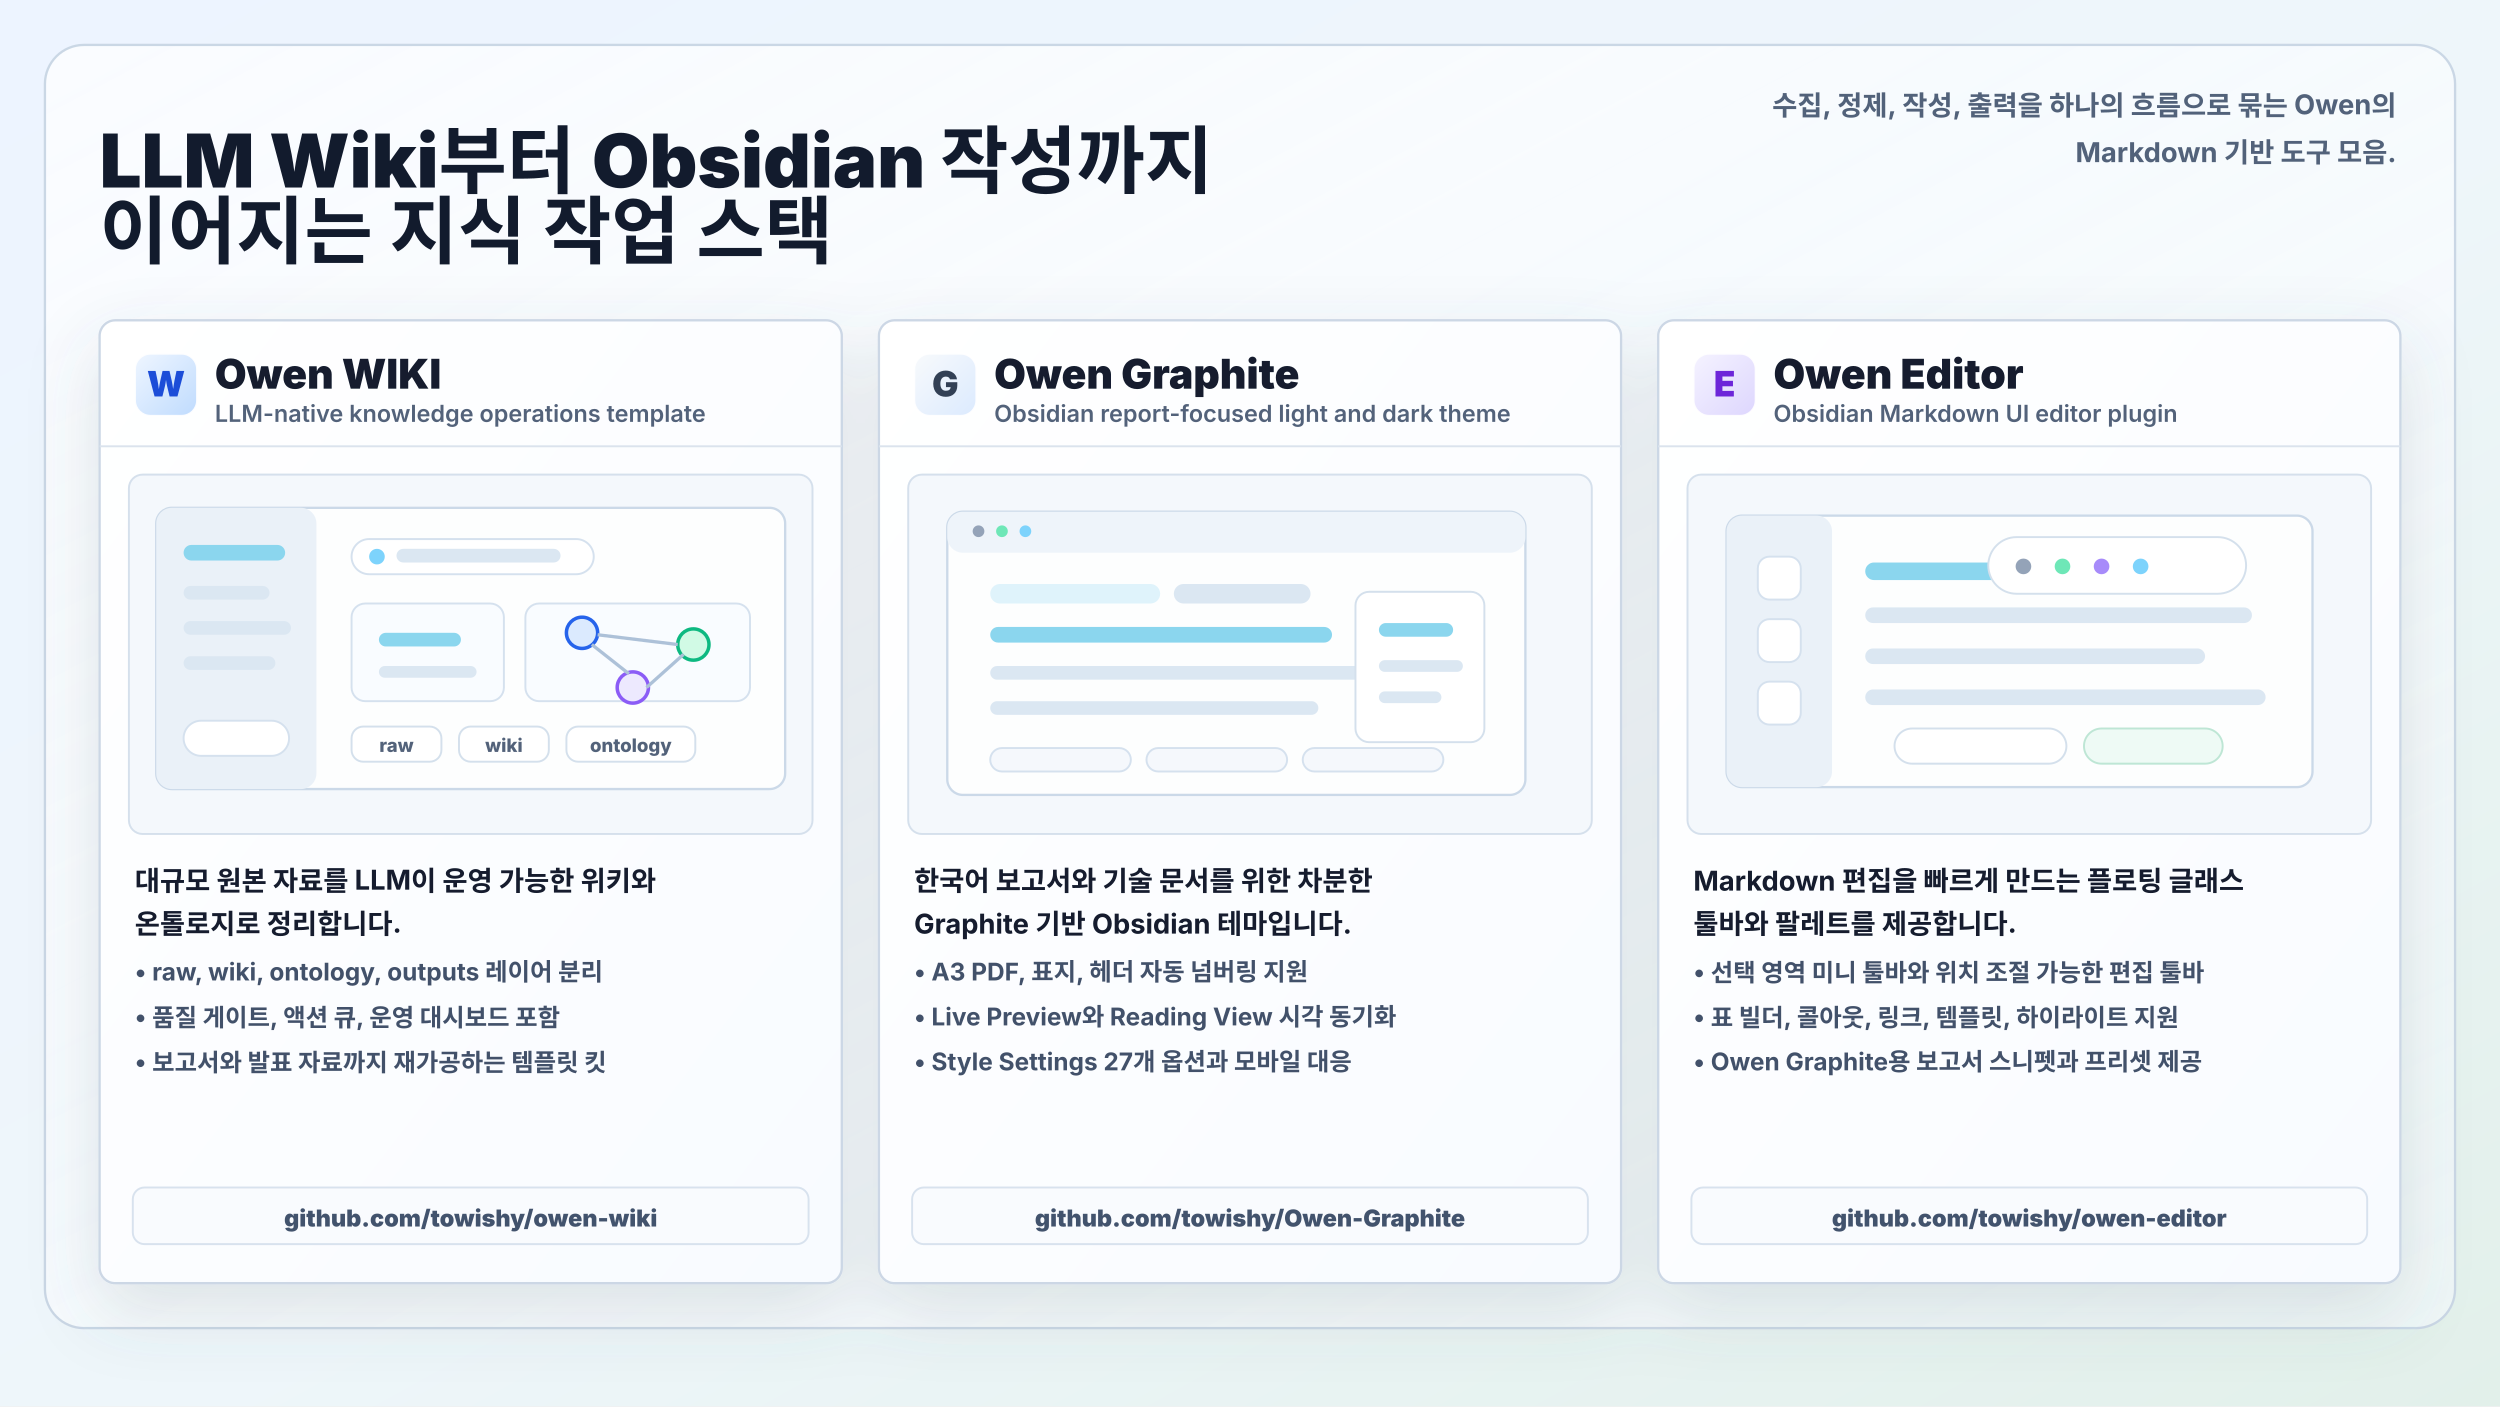
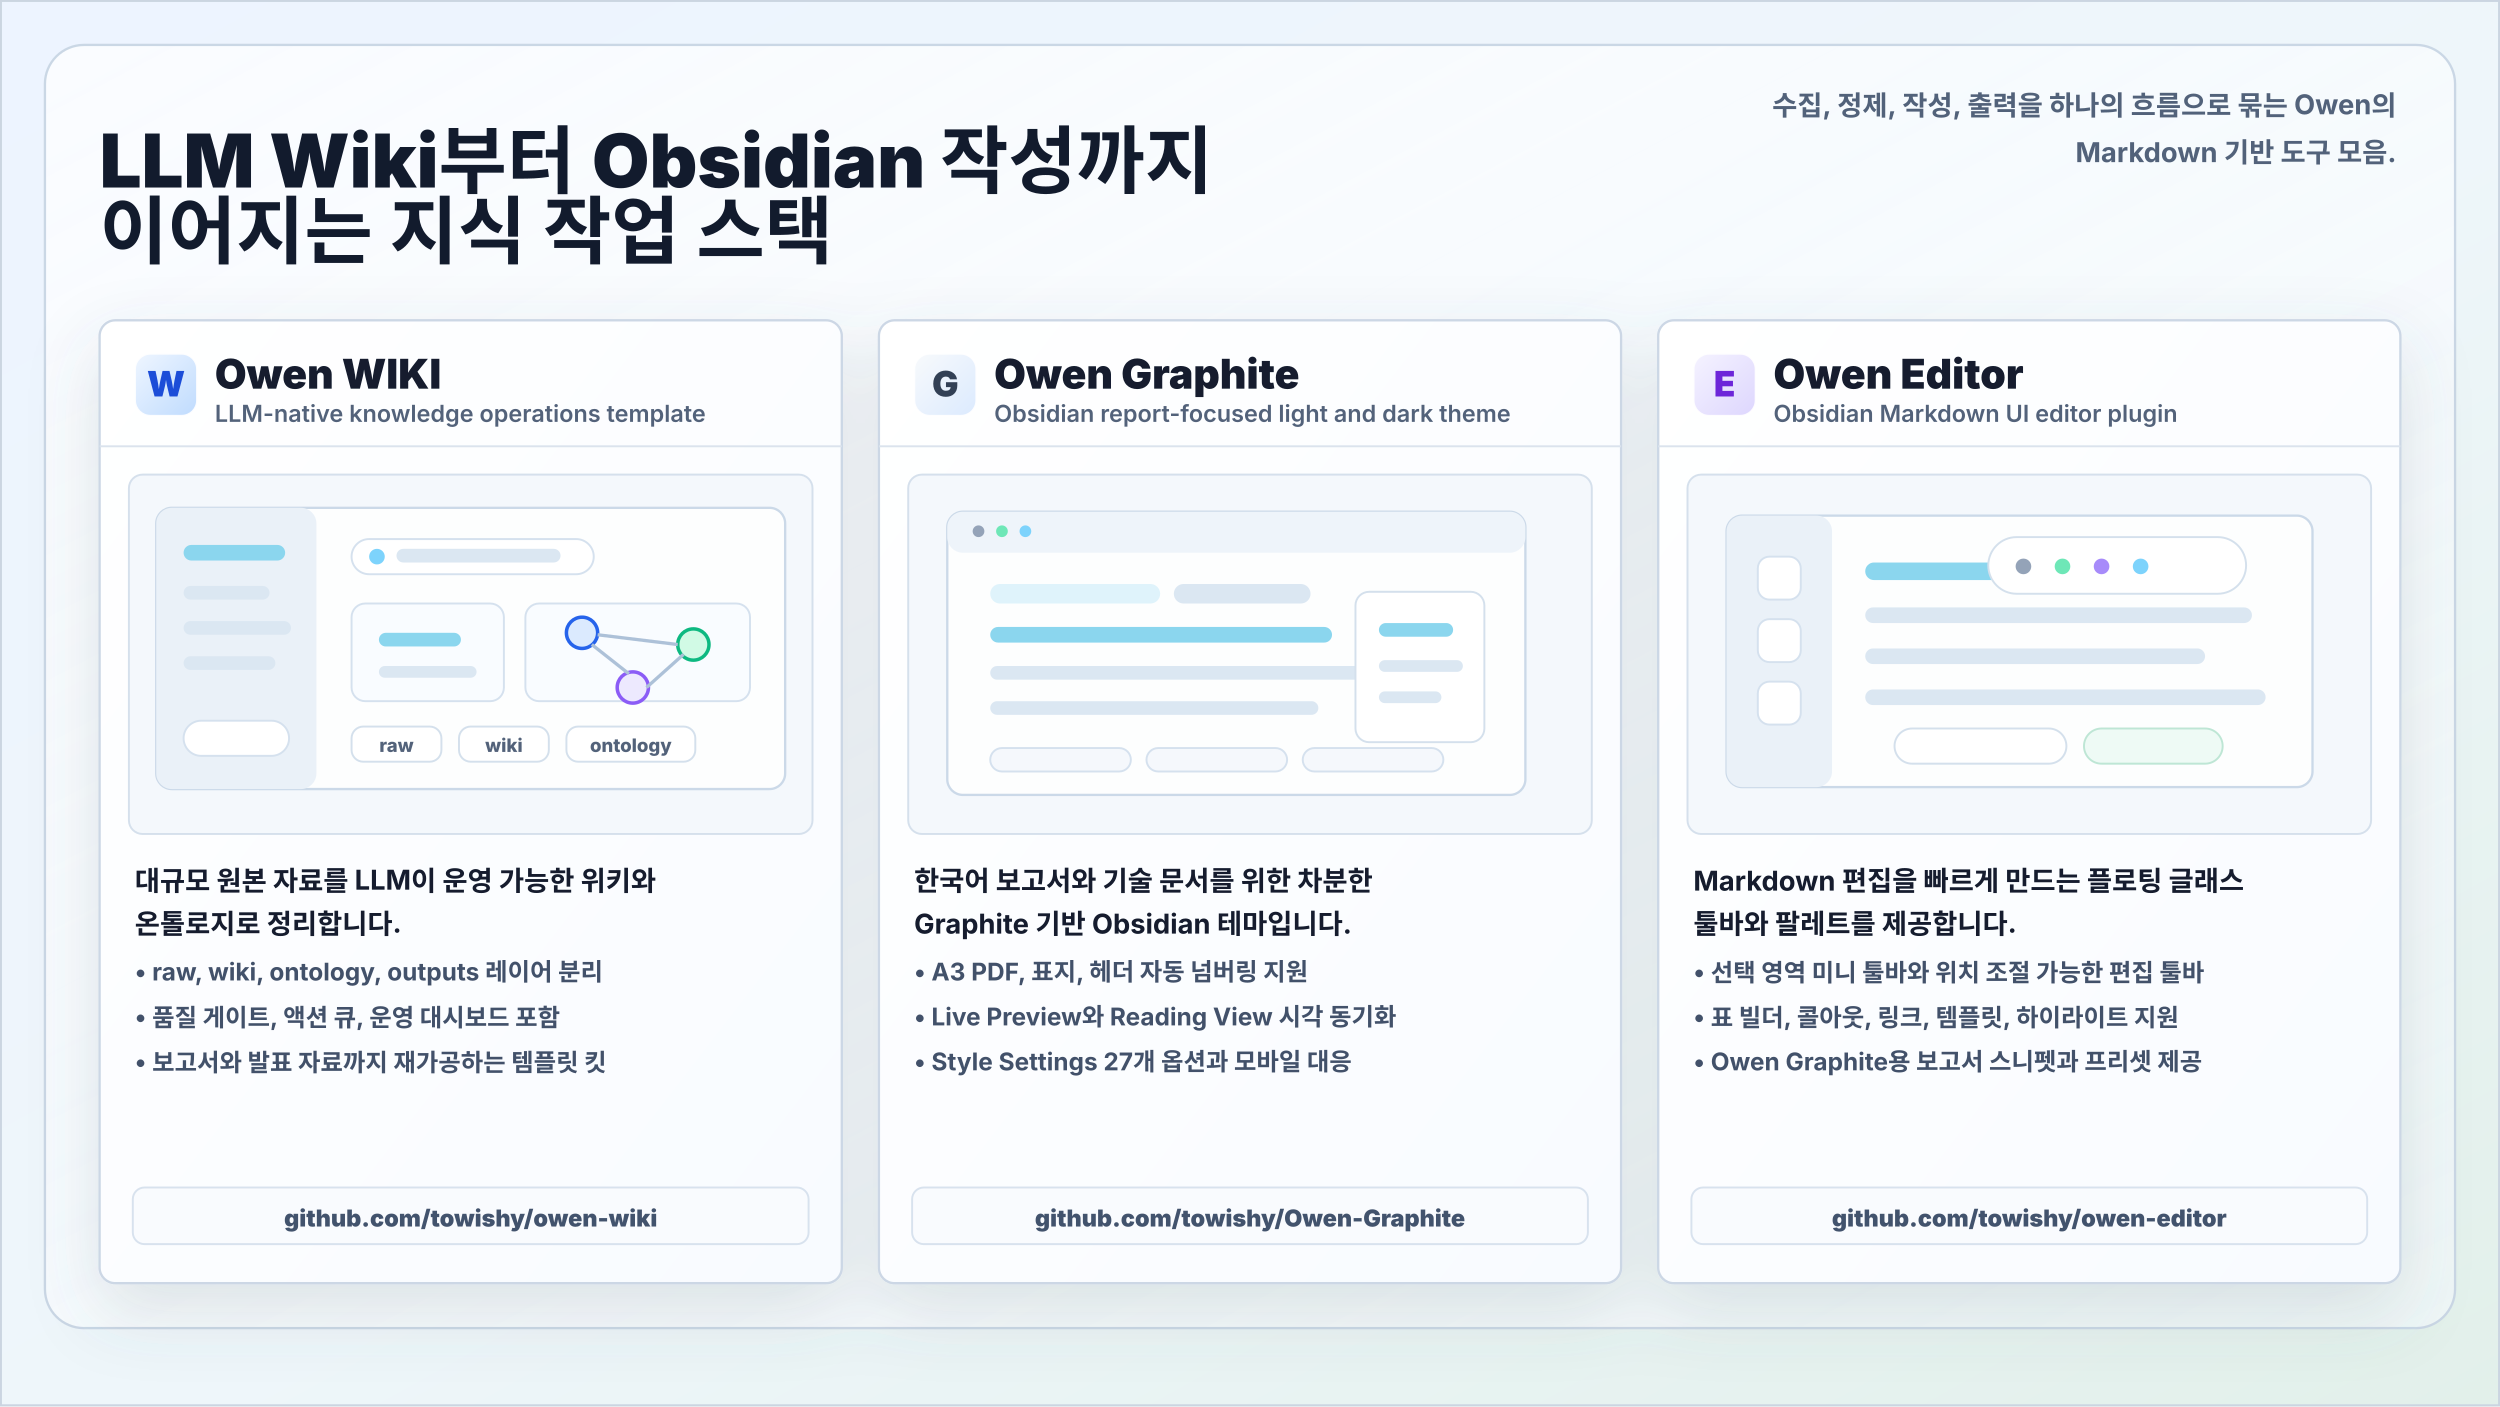
<svg xmlns="http://www.w3.org/2000/svg" width="1280" height="720" viewBox="0 0 1280 720" role="img" aria-labelledby="title desc">
  <defs>
    <linearGradient id="bg" x1="0" y1="0" x2="1" y2="1">
      <stop offset="0" stop-color="#edf4ff" />
      <stop offset="0.54" stop-color="#eef6fa" />
      <stop offset="1" stop-color="#e2f0ea" />
    </linearGradient>
    <linearGradient id="panel" x1="0" y1="0" x2="1" y2="1">
      <stop offset="0" stop-color="#ffffff" stop-opacity="0.74" />
      <stop offset="1" stop-color="#f7fbff" stop-opacity="0.58" />
    </linearGradient>
    <linearGradient id="cardFill" x1="0" y1="0" x2="1" y2="1">
      <stop offset="0" stop-color="#ffffff" />
      <stop offset="1" stop-color="#f8fbff" />
    </linearGradient>
    <linearGradient id="wikiIcon" x1="0" y1="0" x2="1" y2="1">
      <stop offset="0" stop-color="#eff6ff" />
      <stop offset="1" stop-color="#bfdbfe" />
    </linearGradient>
    <linearGradient id="graphiteIcon" x1="0" y1="0" x2="1" y2="1">
      <stop offset="0" stop-color="#f8fafc" />
      <stop offset="1" stop-color="#dbeafe" />
    </linearGradient>
    <linearGradient id="editorIcon" x1="0" y1="0" x2="1" y2="1">
      <stop offset="0" stop-color="#f5f3ff" />
      <stop offset="1" stop-color="#ddd6fe" />
    </linearGradient>
    <filter id="shadow" x="-20%" y="-20%" width="140%" height="140%">
      <feDropShadow dx="0" dy="14" stdDeviation="18" flood-color="#506070" flood-opacity="0.16" />
    </filter>
    <style>
      text { font-family: Inter, -apple-system, BlinkMacSystemFont, "Segoe UI", sans-serif; fill: #121b2d; }
      .muted { fill: #52627a; }
      .small { font-size: 13px; font-weight: 600; }
      .body { font-size: 14px; font-weight: 750; }
      .caption { font-size: 12px; font-weight: 600; fill: #52627a; }
      .h1 { font-size: 38px; font-weight: 850; letter-spacing: 0; }
      .card-title { font-size: 21px; font-weight: 850; }
      .card { fill: url(#cardFill); stroke: #ccd7e5; stroke-width: 1.2; }
      .screen { fill: #f4f8fc; stroke: #d5e0ec; stroke-width: 1; }
      .button { fill: #f9fbfe; stroke: #d8e2ee; stroke-width: 1; }
      .bullet { font-size: 12.5px; font-weight: 700; fill: #42516a; }
      .chip { font-size: 10px; font-weight: 800; fill: #3d4d66; }
      .ui-window { fill: rgba(255, 255, 255, 0.82); stroke: #cbd9e8; stroke-width: 1.2; }
      .ui-panel { fill: #f9fcff; stroke: #d5e1ee; stroke-width: 1; }
      .ui-sidebar { fill: #eaf1f8; }
      .ui-soft { fill: #eef5fb; }
      .ui-line { fill: #dbe7f2; }
      .ui-line-strong { fill: #8bd6ee; }
      .ui-pill { fill: #ffffff; stroke: #d4e0ec; stroke-width: 1; }
      .ui-label { font-size: 9.5px; font-weight: 800; fill: #52627a; }
      .ui-dot-muted { fill: #94a3b8; }
      .ui-dot-mint { fill: #6ee7b7; }
      .ui-dot-violet { fill: #a78bfa; }
      .ui-dot-sky { fill: #7dd3fc; }
      .icon-tile { stroke: rgba(255, 255, 255, 0.92); stroke-width: 1.2; }
      .icon-letter { font-size: 18px; font-weight: 900; }
      .icon-letter-wiki { fill: #1d4ed8; }
      .icon-letter-graphite { fill: #334155; }
      .icon-letter-editor { fill: #6d28d9; }
      .repo { font-size: 12px; font-weight: 850; fill: #43536d; }
    </style>
  </defs>
  <rect width="1280" height="720" fill="url(#bg)" />
  <rect x="23" y="23" width="1234" height="657" rx="20" fill="url(#panel)" stroke="#cad7e5" stroke-width="1.2" />
  <text x="51" y="96" class="h1">LLM Wiki부터 Obsidian 작성까지</text>
  <text x="51" y="132" class="h1">이어지는 지식 작업 스택</text>
  <text x="1227" y="59" text-anchor="end" class="body muted">수집, 정제, 작성, 출력을 하나의 흐름으로 묶는 Owen의</text>
  <text x="1227" y="83" text-anchor="end" class="body muted">Markdown 기반 도구 모음.</text>
  <g filter="url(#shadow)">
    <g transform="translate(51 164)">
      <rect class="card" width="380" height="493" rx="8" />
      <rect x="0" y="64" width="380" height="1" fill="#dbe3ed" />
      <rect class="icon-tile" x="18" y="17" width="32" height="32" rx="8" fill="url(#wikiIcon)" />
      <text x="34" y="39" text-anchor="middle" class="icon-letter icon-letter-wiki">W</text>
      <text x="59" y="35" class="card-title">Owen WIKI</text>
      <text x="59" y="52" class="caption">LLM-native knowledge operations template</text>
      <rect x="15" y="79" width="350" height="184" rx="7" class="screen" />
      <rect x="29" y="96" width="322" height="144" rx="8" class="ui-window" />
      <rect x="29" y="96" width="82" height="144" rx="8" class="ui-sidebar" />
      <rect x="43" y="115" width="52" height="8" rx="4" class="ui-line-strong" />
      <rect x="43" y="136" width="44" height="7" rx="3.5" class="ui-line" />
      <rect x="43" y="154" width="55" height="7" rx="3.5" class="ui-line" />
      <rect x="43" y="172" width="47" height="7" rx="3.5" class="ui-line" />
      <rect x="43" y="205" width="54" height="18" rx="9" fill="#ffffff" stroke="#d5e1ee" />
      <rect x="129" y="112" width="124" height="18" rx="9" fill="#ffffff" stroke="#d5e1ee" />
      <circle cx="142" cy="121" r="4" class="ui-dot-sky" />
      <rect x="152" y="117" width="84" height="7" rx="3.5" class="ui-line" />
      <rect x="129" y="145" width="78" height="50" rx="7" class="ui-panel" />
      <rect x="218" y="145" width="115" height="50" rx="7" class="ui-panel" />
      <rect x="143" y="160" width="42" height="7" rx="3.5" class="ui-line-strong" />
      <rect x="143" y="177" width="50" height="6" rx="3" class="ui-line" />
      <circle cx="247" cy="160" r="8" fill="#dbeafe" stroke="#2563eb" stroke-width="1.8" />
      <circle cx="304" cy="166" r="8" fill="#d1fae5" stroke="#10b981" stroke-width="1.8" />
      <circle cx="273" cy="188" r="8" fill="#ede9fe" stroke="#8b5cf6" stroke-width="1.8" />
      <path d="M255 161 L296 166 M252 166 L271 181 M280 188 L299 171" fill="none" stroke="#adc1d8" stroke-width="1.7" />
      <rect x="129" y="208" width="46" height="18" rx="6" class="ui-pill" />
      <text x="152" y="221" text-anchor="middle" class="ui-label">raw</text>
      <rect x="184" y="208" width="46" height="18" rx="6" class="ui-pill" />
      <text x="207" y="221" text-anchor="middle" class="ui-label">wiki</text>
      <rect x="239" y="208" width="66" height="18" rx="6" class="ui-pill" />
      <text x="272" y="221" text-anchor="middle" class="ui-label">ontology</text>
      <text x="18" y="292" class="body">대규모 원본 자료를 LLM이 운영 가능한 위키와</text>
      <text x="18" y="314" class="body">온톨로지로 정리합니다.</text>
      <text x="18" y="338" class="bullet">• raw, wiki, ontology, outputs 레이어 분리</text>
      <text x="18" y="361" class="bullet">• 품질 게이트, 액션 큐, 운영 대시보드 포함</text>
      <text x="18" y="384" class="bullet">• 보고서와 발표 자료까지 재가공하는 템플릿 킷</text>
      <rect x="17" y="444" width="346" height="29" rx="6" fill="#f9fbfe" stroke="#d8e2ee" />
      <text x="190" y="464" text-anchor="middle" class="repo">github.com/towishy/owen-wiki</text>
    </g>
    <g transform="translate(450 164)">
      <rect class="card" width="380" height="493" rx="8" />
      <rect x="0" y="64" width="380" height="1" fill="#dbe3ed" />
      <rect class="icon-tile" x="18" y="17" width="32" height="32" rx="8" fill="url(#graphiteIcon)" />
      <text x="34" y="39" text-anchor="middle" class="icon-letter icon-letter-graphite">G</text>
      <text x="59" y="35" class="card-title">Owen Graphite</text>
      <text x="59" y="52" class="caption">Obsidian report-focused light and dark theme</text>
      <rect x="15" y="79" width="350" height="184" rx="7" class="screen" />
      <rect x="35" y="98" width="296" height="145" rx="8" class="ui-window" />
      <rect x="35" y="98" width="296" height="21" rx="8" fill="#eef4fa" />
      <circle cx="51" cy="108" r="3" class="ui-dot-muted" />
      <circle cx="63" cy="108" r="3" class="ui-dot-mint" />
      <circle cx="75" cy="108" r="3" class="ui-dot-sky" />
      <rect x="57" y="135" width="87" height="10" rx="5" fill="#dff3fb" />
      <rect x="151" y="135" width="70" height="10" rx="5" class="ui-line" />
      <rect x="57" y="157" width="175" height="8" rx="4" class="ui-line-strong" />
      <rect x="57" y="177" width="198" height="7" rx="3.5" class="ui-line" />
      <rect x="57" y="195" width="168" height="7" rx="3.5" class="ui-line" />
      <rect x="244" y="139" width="66" height="77" rx="7" fill="#ffffff" stroke="#d4e0ec" />
      <rect x="256" y="155" width="38" height="7" rx="3.5" class="ui-line-strong" />
      <rect x="256" y="174" width="43" height="6" rx="3" class="ui-line" />
      <rect x="256" y="190" width="32" height="6" rx="3" class="ui-line" />
      <rect x="57" y="219" width="72" height="12" rx="6" fill="#f5f8fc" stroke="#d5e1ee" />
      <rect x="137" y="219" width="72" height="12" rx="6" fill="#f5f8fc" stroke="#d5e1ee" />
      <rect x="217" y="219" width="72" height="12" rx="6" fill="#f5f8fc" stroke="#d5e1ee" />
      <text x="18" y="292" class="body">한국어 보고서와 기술 문서를 위한 차분한</text>
      <text x="18" y="314" class="body">Graphite 기반 Obsidian 테마입니다.</text>
      <text x="18" y="338" class="bullet">• A3 PDF, 표지, 헤더 자동 넘버링 지원</text>
      <text x="18" y="361" class="bullet">• Live Preview와 Reading View 시각 동기화</text>
      <text x="18" y="384" class="bullet">• Style Settings 27개 옵션과 모바일 대응</text>
      <rect x="17" y="444" width="346" height="29" rx="6" fill="#f9fbfe" stroke="#d8e2ee" />
      <text x="190" y="464" text-anchor="middle" class="repo">github.com/towishy/Owen-Graphite</text>
    </g>
    <g transform="translate(849 164)">
      <rect class="card" width="380" height="493" rx="8" />
      <rect x="0" y="64" width="380" height="1" fill="#dbe3ed" />
      <rect class="icon-tile" x="18" y="17" width="32" height="32" rx="8" fill="url(#editorIcon)" />
      <text x="34" y="39" text-anchor="middle" class="icon-letter icon-letter-editor">E</text>
      <text x="59" y="35" class="card-title">Owen Editor</text>
      <text x="59" y="52" class="caption">Obsidian Markdown UI editor plugin</text>
      <rect x="15" y="79" width="350" height="184" rx="7" class="screen" />
      <rect x="35" y="100" width="300" height="139" rx="8" class="ui-window" />
      <rect x="35" y="100" width="54" height="139" rx="8" class="ui-sidebar" />
      <rect x="51" y="121" width="22" height="22" rx="6" fill="#ffffff" stroke="#d5e1ee" />
      <rect x="51" y="153" width="22" height="22" rx="6" fill="#ffffff" stroke="#d5e1ee" />
      <rect x="51" y="185" width="22" height="22" rx="6" fill="#ffffff" stroke="#d5e1ee" />
      <rect x="106" y="124" width="178" height="9" rx="4.5" class="ui-line-strong" />
      <rect x="106" y="147" width="198" height="8" rx="4" class="ui-line" />
      <rect x="106" y="168" width="174" height="8" rx="4" class="ui-line" />
      <rect x="106" y="189" width="205" height="8" rx="4" class="ui-line" />
      <rect x="169" y="111" width="132" height="29" rx="14.5" fill="#ffffff" stroke="#d4e0ec" />
      <circle cx="187" cy="126" r="4" class="ui-dot-muted" />
      <circle cx="207" cy="126" r="4" class="ui-dot-mint" />
      <circle cx="227" cy="126" r="4" class="ui-dot-violet" />
      <circle cx="247" cy="126" r="4" class="ui-dot-sky" />
      <rect x="121" y="209" width="88" height="18" rx="9" fill="#ffffff" stroke="#d4e0ec" />
      <rect x="218" y="209" width="71" height="18" rx="9" fill="#eefaf5" stroke="#bee6d5" />
      <text x="18" y="292" class="body">Markdown 편집을 빠르게 만드는 플로팅 글래스</text>
      <text x="18" y="314" class="body">툴바와 팔레트를 제공합니다.</text>
      <text x="18" y="338" class="bullet">• 선택 영역 미니 툴바와 위치 조절 가능한 편집 툴바</text>
      <text x="18" y="361" class="bullet">• 표 빌더, 콜아웃, 링크, 템플릿, 하이라이트 지원</text>
      <text x="18" y="384" class="bullet">• Owen Graphite용 보고서 스니펫과 프리셋 제공</text>
      <rect x="17" y="444" width="346" height="29" rx="6" fill="#f9fbfe" stroke="#d8e2ee" />
      <text x="190" y="464" text-anchor="middle" class="repo">github.com/towishy/owen-editor</text>
    </g>
  </g>
+   <rect x="0.5" y="0.5" width="1279" height="719" rx="0" fill="none" stroke="#cbd5e1" stroke-width="1" pointer-events="none" />
</svg>
